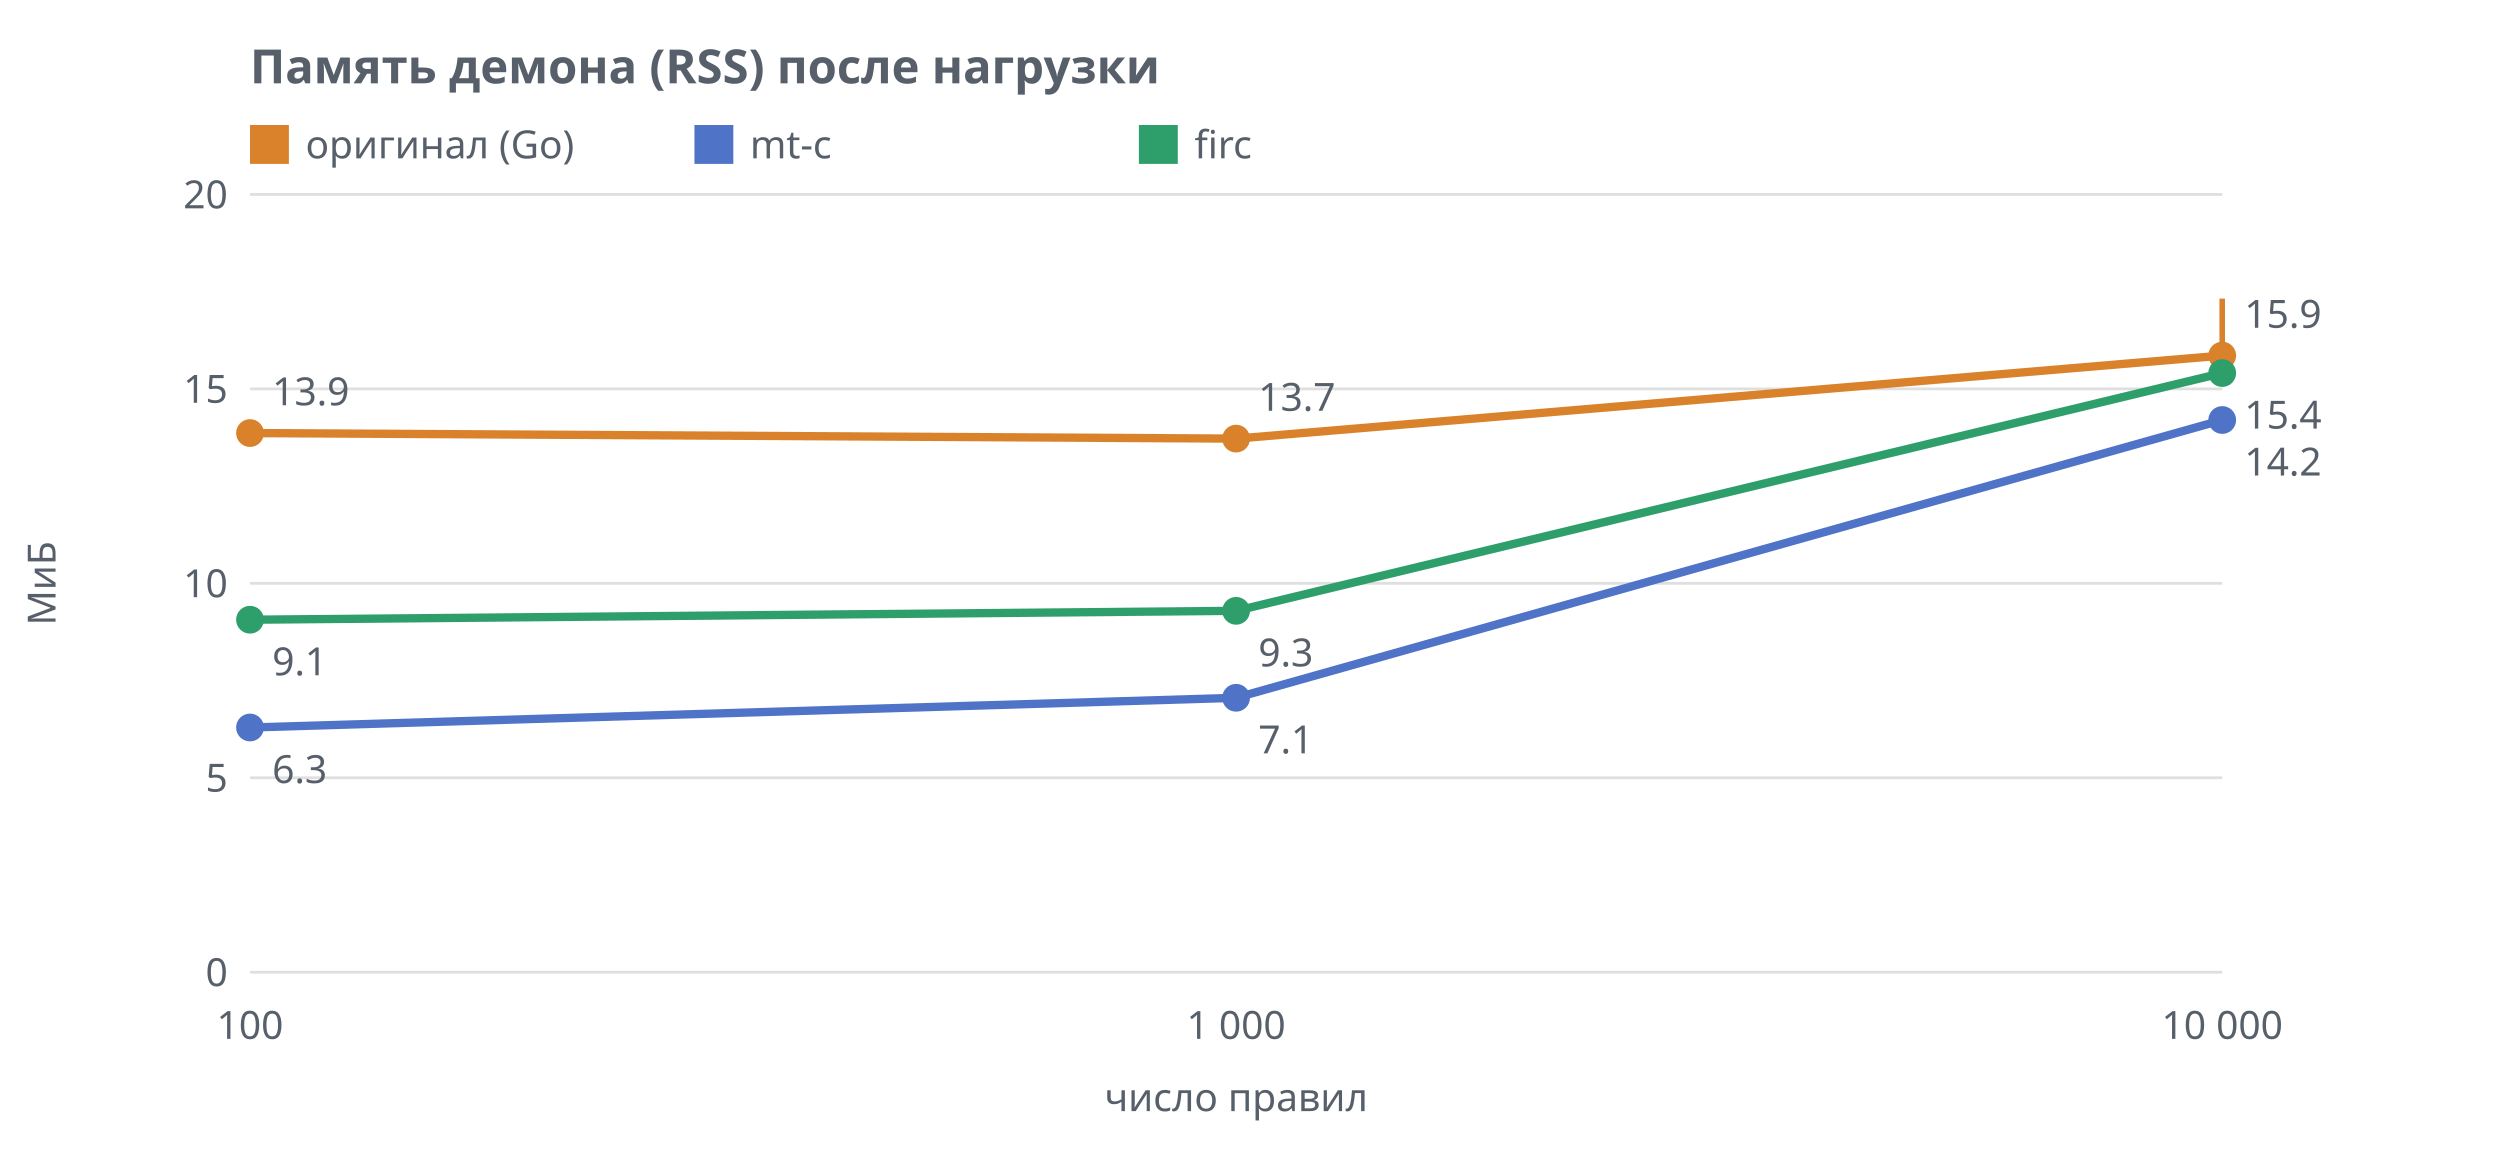
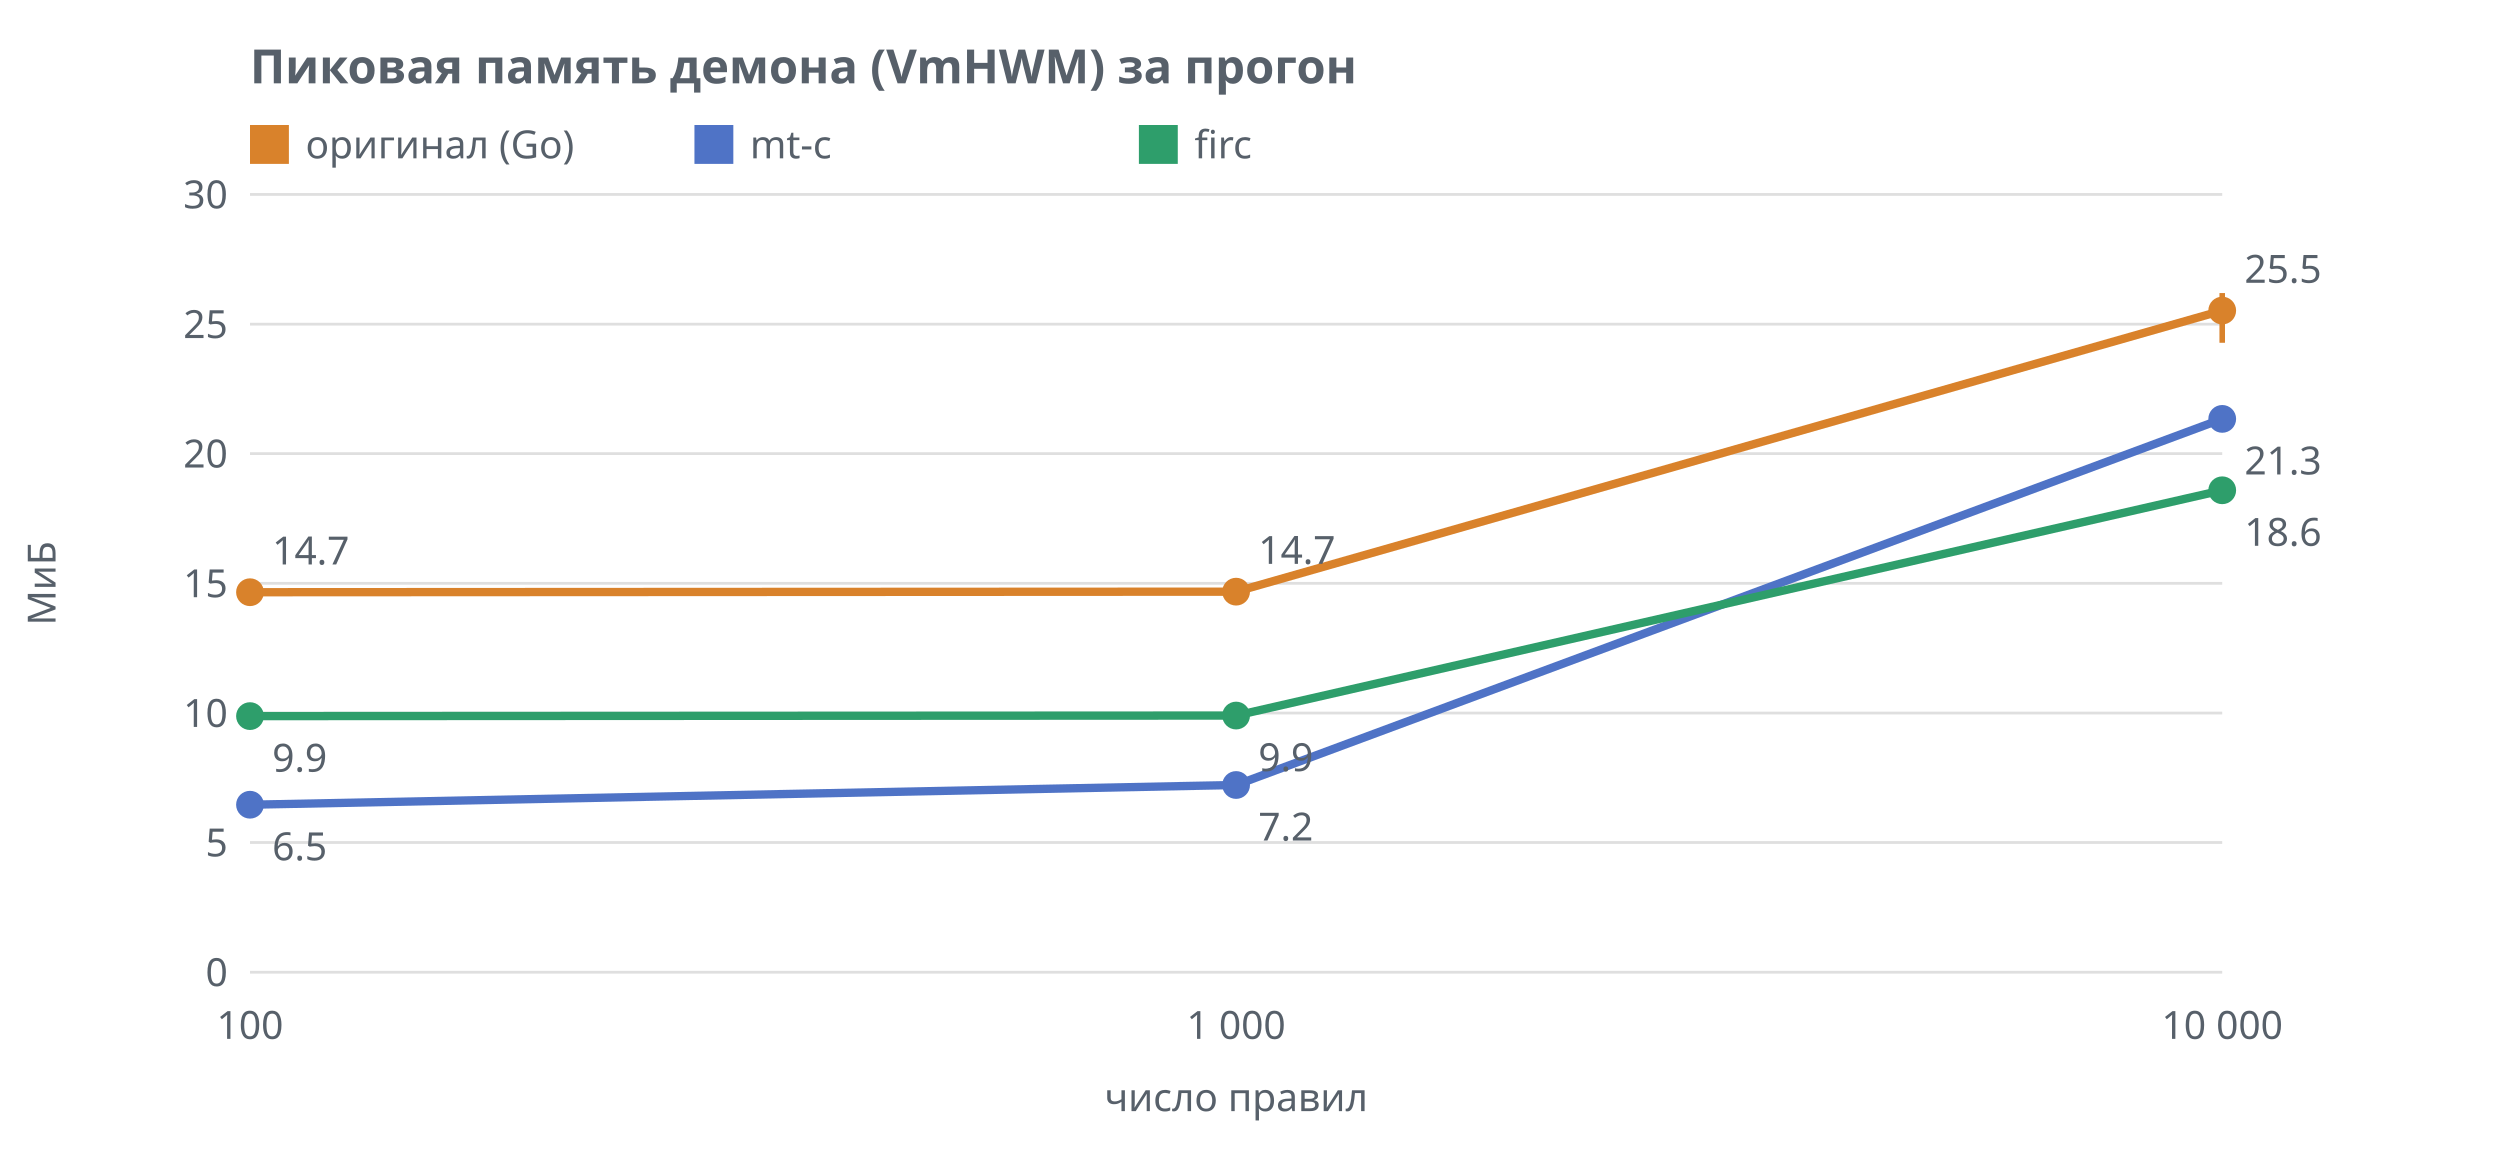
<svg xmlns="http://www.w3.org/2000/svg" viewBox="0 0 900 420" role="img">
  <style>text{font:14px sans-serif;fill:#57606a}.g{stroke:#8884;stroke-width:1}@media (prefers-color-scheme:dark){text{fill:#c9d1d9}}</style>
-   <text x="90" y="30" style="font-size:17px;font-weight:600">Память демона (RSS) после нагрузки</text>
+   <text x="90" y="30" style="font-size:17px;font-weight:600">Пиковая память демона (VmHWM) за прогон</text>
  <line class="g" x1="90" x2="800" y1="350.0" y2="350.0" />
  <text x="82" y="355.0" text-anchor="end">0</text>
-   <line class="g" x1="90" x2="800" y1="280.0" y2="280.0" />
-   <text x="82" y="285.0" text-anchor="end">5</text>
+   <line class="g" x1="90" x2="800" y1="303.3" y2="303.3" />
+   <text x="82" y="308.3" text-anchor="end">5</text>
+   <line class="g" x1="90" x2="800" y1="256.7" y2="256.7" />
+   <text x="82" y="261.7" text-anchor="end">10</text>
  <line class="g" x1="90" x2="800" y1="210.0" y2="210.0" />
-   <text x="82" y="215.0" text-anchor="end">10</text>
-   <line class="g" x1="90" x2="800" y1="140.0" y2="140.0" />
-   <text x="82" y="145.0" text-anchor="end">15</text>
+   <text x="82" y="215.0" text-anchor="end">15</text>
+   <line class="g" x1="90" x2="800" y1="163.3" y2="163.3" />
+   <text x="82" y="168.3" text-anchor="end">20</text>
+   <line class="g" x1="90" x2="800" y1="116.7" y2="116.7" />
+   <text x="82" y="121.7" text-anchor="end">25</text>
  <line class="g" x1="90" x2="800" y1="70.0" y2="70.0" />
-   <text x="82" y="75.0" text-anchor="end">20</text>
+   <text x="82" y="75.0" text-anchor="end">30</text>
  <text x="90.0" y="374" text-anchor="middle">100</text>
  <text x="445.0" y="374" text-anchor="middle">1 000</text>
  <text x="800.0" y="374" text-anchor="middle">10 000</text>
  <text x="445.0" y="400" text-anchor="middle">число правил</text>
  <text x="20" y="210.0" transform="rotate(-90 20 210.0)" text-anchor="middle">МиБ</text>
-   <polyline points="90.0,155.9 445.0,157.9 800.0,128.0" fill="none" stroke="#d9822b" stroke-width="3" />
-   <line x1="90.0" x2="90.0" y1="157.9" y2="152.1" stroke="#d9822b" stroke-width="2" />
-   <circle cx="90.0" cy="155.9" r="5" fill="#d9822b" />
-   <text x="98.0" y="145.9">13.9</text>
-   <line x1="445.0" x2="445.0" y1="157.9" y2="155.6" stroke="#d9822b" stroke-width="2" />
-   <circle cx="445.0" cy="157.9" r="5" fill="#d9822b" />
-   <text x="453.0" y="147.9">13.7</text>
-   <line x1="800.0" x2="800.0" y1="129.1" y2="107.5" stroke="#d9822b" stroke-width="2" />
-   <circle cx="800.0" cy="128.0" r="5" fill="#d9822b" />
-   <text x="808.0" y="118.0">15.9</text>
+   <polyline points="90.0,213.2 445.0,213.0 800.0,111.8" fill="none" stroke="#d9822b" stroke-width="3" />
+   <line x1="90.0" x2="90.0" y1="215.0" y2="212.8" stroke="#d9822b" stroke-width="2" />
+   <circle cx="90.0" cy="213.2" r="5" fill="#d9822b" />
+   <text x="98.0" y="203.2">14.7</text>
+   <line x1="445.0" x2="445.0" y1="214.0" y2="212.6" stroke="#d9822b" stroke-width="2" />
+   <circle cx="445.0" cy="213.0" r="5" fill="#d9822b" />
+   <text x="453.0" y="203.0">14.7</text>
+   <line x1="800.0" x2="800.0" y1="123.4" y2="105.5" stroke="#d9822b" stroke-width="2" />
+   <circle cx="800.0" cy="111.8" r="5" fill="#d9822b" />
+   <text x="808.0" y="101.8">25.5</text>
  <rect x="90" y="45" width="14" height="14" fill="#d9822b" />
  <text x="110" y="57">оригинал (Go)</text>
-   <polyline points="90.0,261.9 445.0,251.2 800.0,151.2" fill="none" stroke="#4f73c6" stroke-width="3" />
-   <line x1="90.0" x2="90.0" y1="262.6" y2="261.9" stroke="#4f73c6" stroke-width="2" />
-   <circle cx="90.0" cy="261.9" r="5" fill="#4f73c6" />
-   <text x="98.0" y="281.9">6.3</text>
-   <line x1="445.0" x2="445.0" y1="253.4" y2="249.8" stroke="#4f73c6" stroke-width="2" />
-   <circle cx="445.0" cy="251.2" r="5" fill="#4f73c6" />
-   <text x="453.0" y="271.2">7.1</text>
-   <line x1="800.0" x2="800.0" y1="151.9" y2="150.3" stroke="#4f73c6" stroke-width="2" />
-   <circle cx="800.0" cy="151.2" r="5" fill="#4f73c6" />
-   <text x="808.0" y="171.2">14.2</text>
+   <polyline points="90.0,289.7 445.0,282.6 800.0,150.8" fill="none" stroke="#4f73c6" stroke-width="3" />
+   <line x1="90.0" x2="90.0" y1="290.8" y2="289.5" stroke="#4f73c6" stroke-width="2" />
+   <circle cx="90.0" cy="289.7" r="5" fill="#4f73c6" />
+   <text x="98.0" y="309.7">6.5</text>
+   <line x1="445.0" x2="445.0" y1="283.1" y2="281.6" stroke="#4f73c6" stroke-width="2" />
+   <circle cx="445.0" cy="282.6" r="5" fill="#4f73c6" />
+   <text x="453.0" y="302.6">7.2</text>
+   <line x1="800.0" x2="800.0" y1="151.4" y2="150.1" stroke="#4f73c6" stroke-width="2" />
+   <circle cx="800.0" cy="150.8" r="5" fill="#4f73c6" />
+   <text x="808.0" y="170.8">21.3</text>
  <rect x="250" y="45" width="14" height="14" fill="#4f73c6" />
  <text x="270" y="57">mt-c</text>
-   <polyline points="90.0,223.1 445.0,219.9 800.0,134.3" fill="none" stroke="#2e9e6b" stroke-width="3" />
-   <line x1="90.0" x2="90.0" y1="226.0" y2="221.5" stroke="#2e9e6b" stroke-width="2" />
-   <circle cx="90.0" cy="223.1" r="5" fill="#2e9e6b" />
-   <text x="98.0" y="243.1">9.1</text>
-   <line x1="445.0" x2="445.0" y1="221.0" y2="219.0" stroke="#2e9e6b" stroke-width="2" />
-   <circle cx="445.0" cy="219.9" r="5" fill="#2e9e6b" />
-   <text x="453.0" y="239.9">9.3</text>
-   <line x1="800.0" x2="800.0" y1="136.4" y2="133.3" stroke="#2e9e6b" stroke-width="2" />
-   <circle cx="800.0" cy="134.3" r="5" fill="#2e9e6b" />
-   <text x="808.0" y="154.3">15.4</text>
+   <polyline points="90.0,257.8 445.0,257.6 800.0,176.5" fill="none" stroke="#2e9e6b" stroke-width="3" />
+   <line x1="90.0" x2="90.0" y1="258.1" y2="256.3" stroke="#2e9e6b" stroke-width="2" />
+   <circle cx="90.0" cy="257.8" r="5" fill="#2e9e6b" />
+   <text x="98.0" y="277.8">9.9</text>
+   <line x1="445.0" x2="445.0" y1="257.7" y2="256.8" stroke="#2e9e6b" stroke-width="2" />
+   <circle cx="445.0" cy="257.6" r="5" fill="#2e9e6b" />
+   <text x="453.0" y="277.6">9.9</text>
+   <line x1="800.0" x2="800.0" y1="177.2" y2="175.7" stroke="#2e9e6b" stroke-width="2" />
+   <circle cx="800.0" cy="176.5" r="5" fill="#2e9e6b" />
+   <text x="808.0" y="196.5">18.6</text>
  <rect x="410" y="45" width="14" height="14" fill="#2e9e6b" />
  <text x="430" y="57">firc</text>
</svg>
